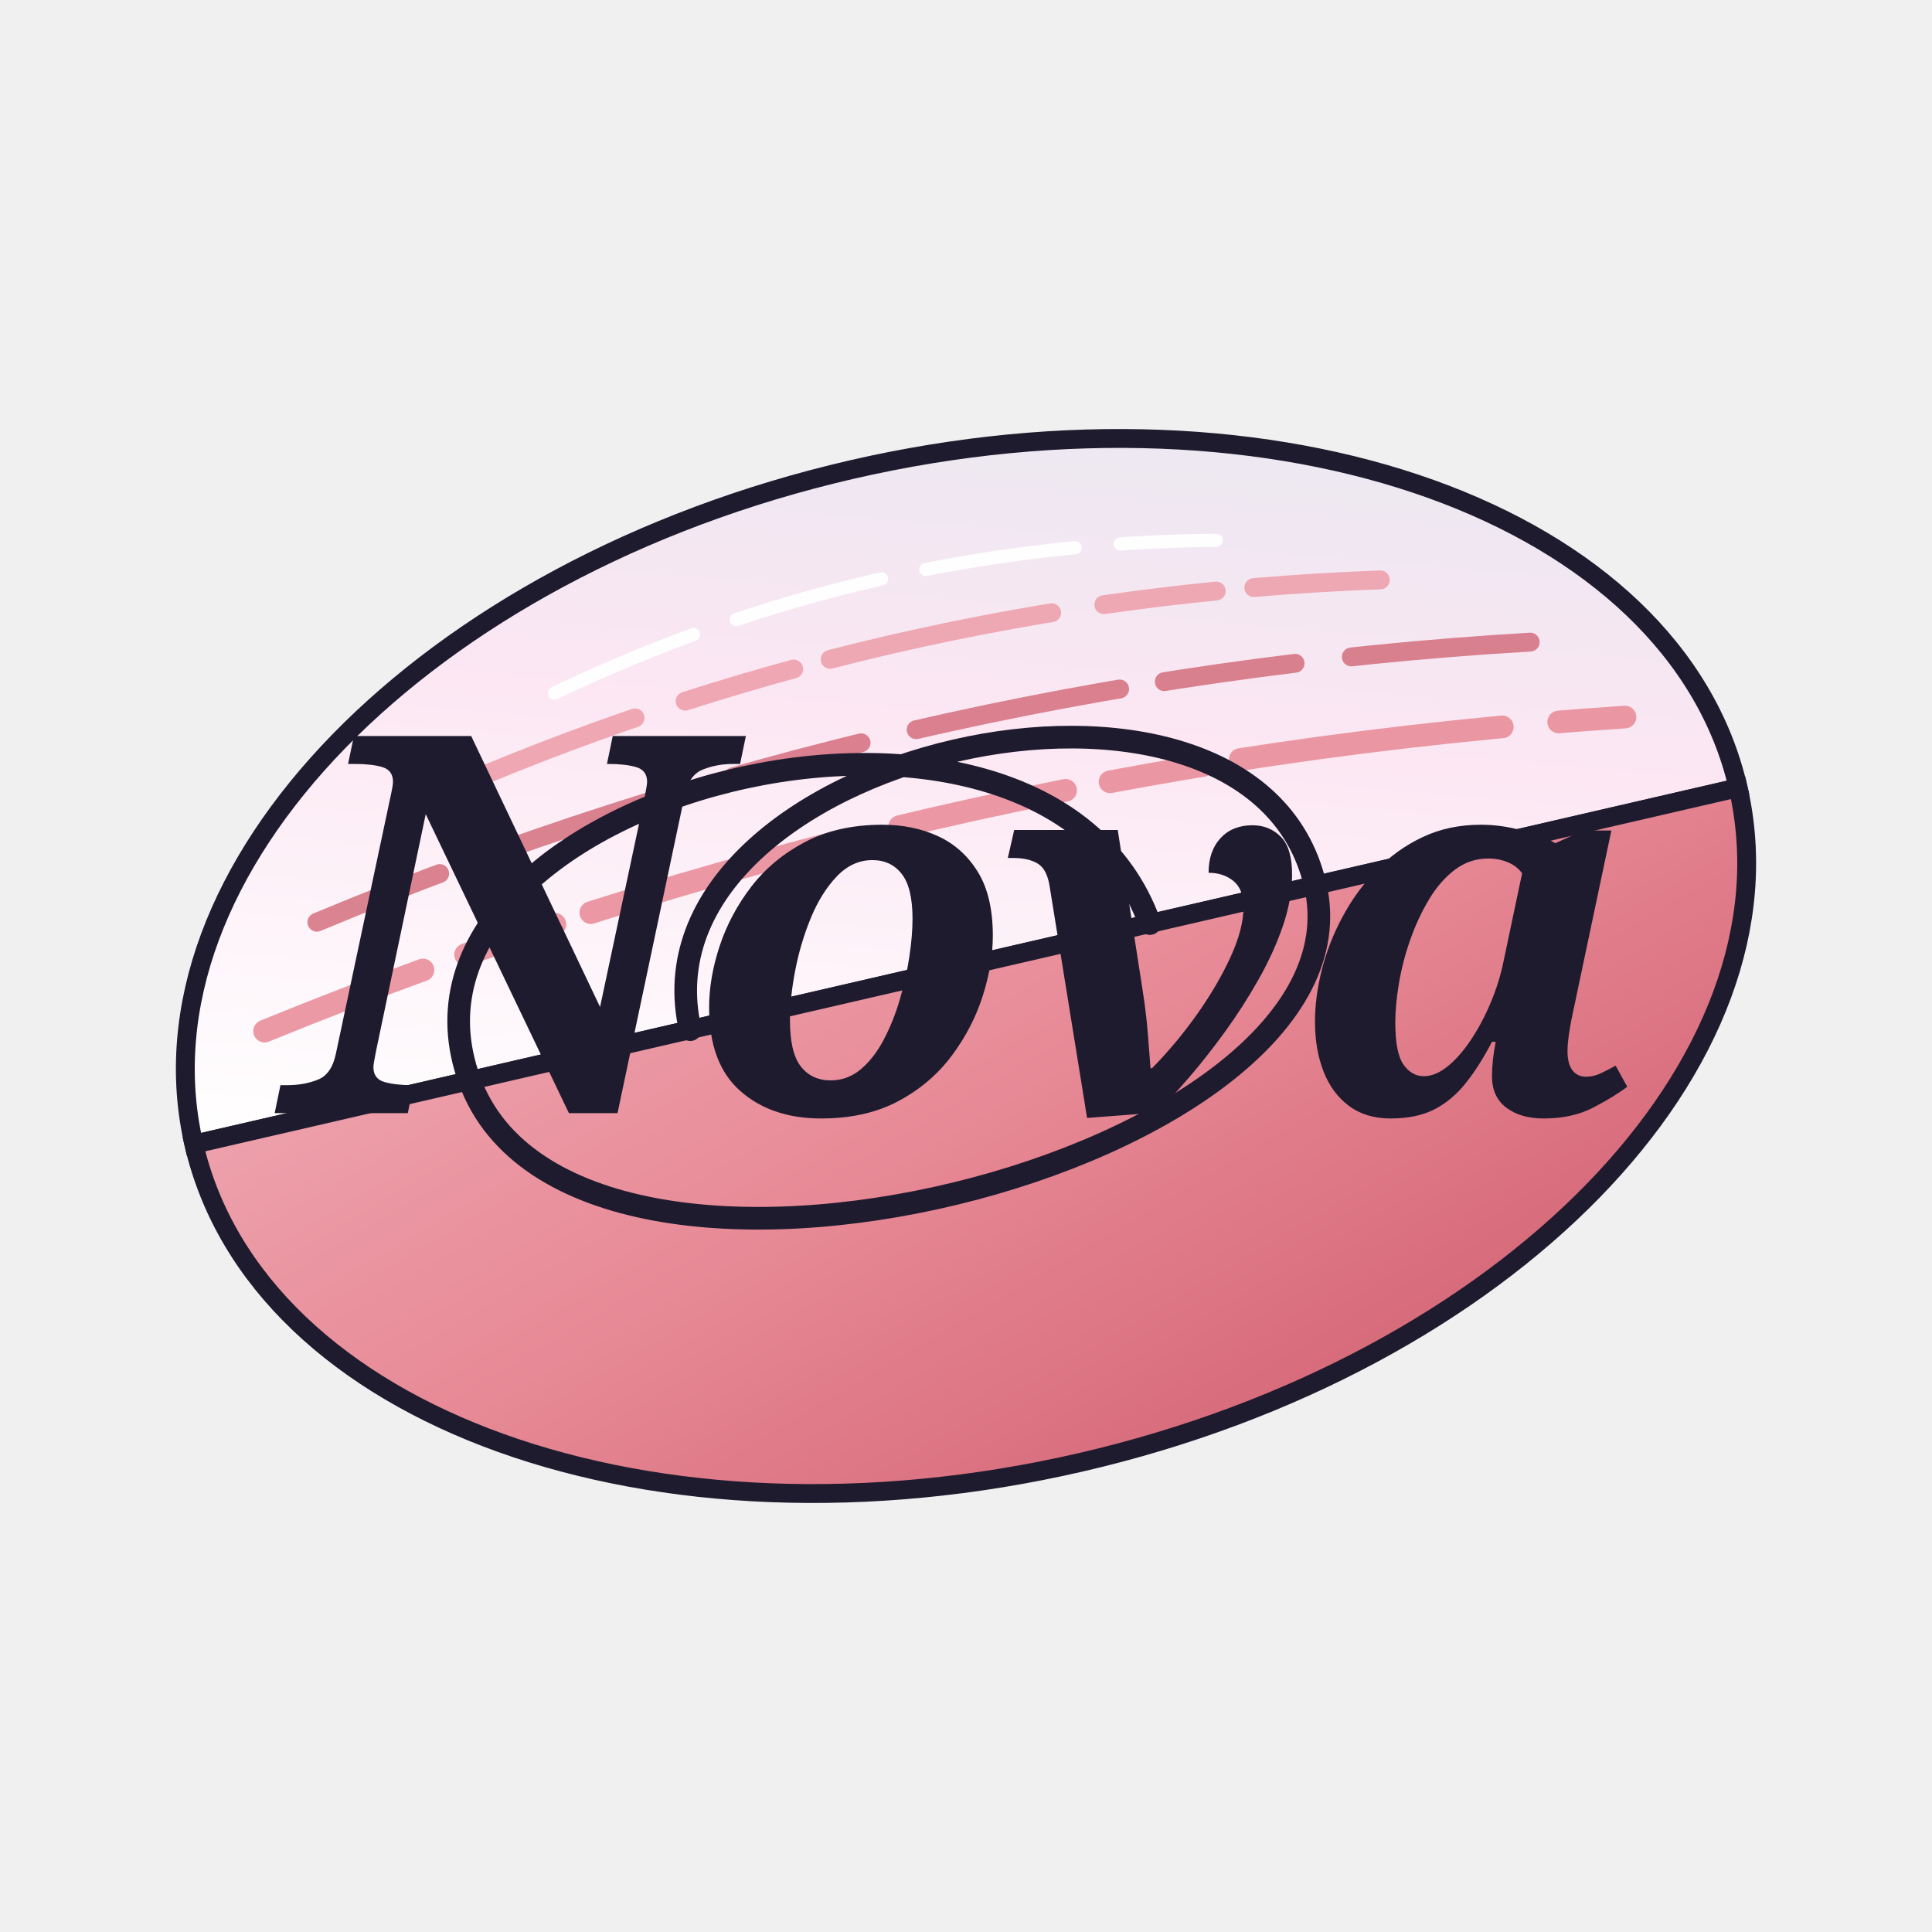
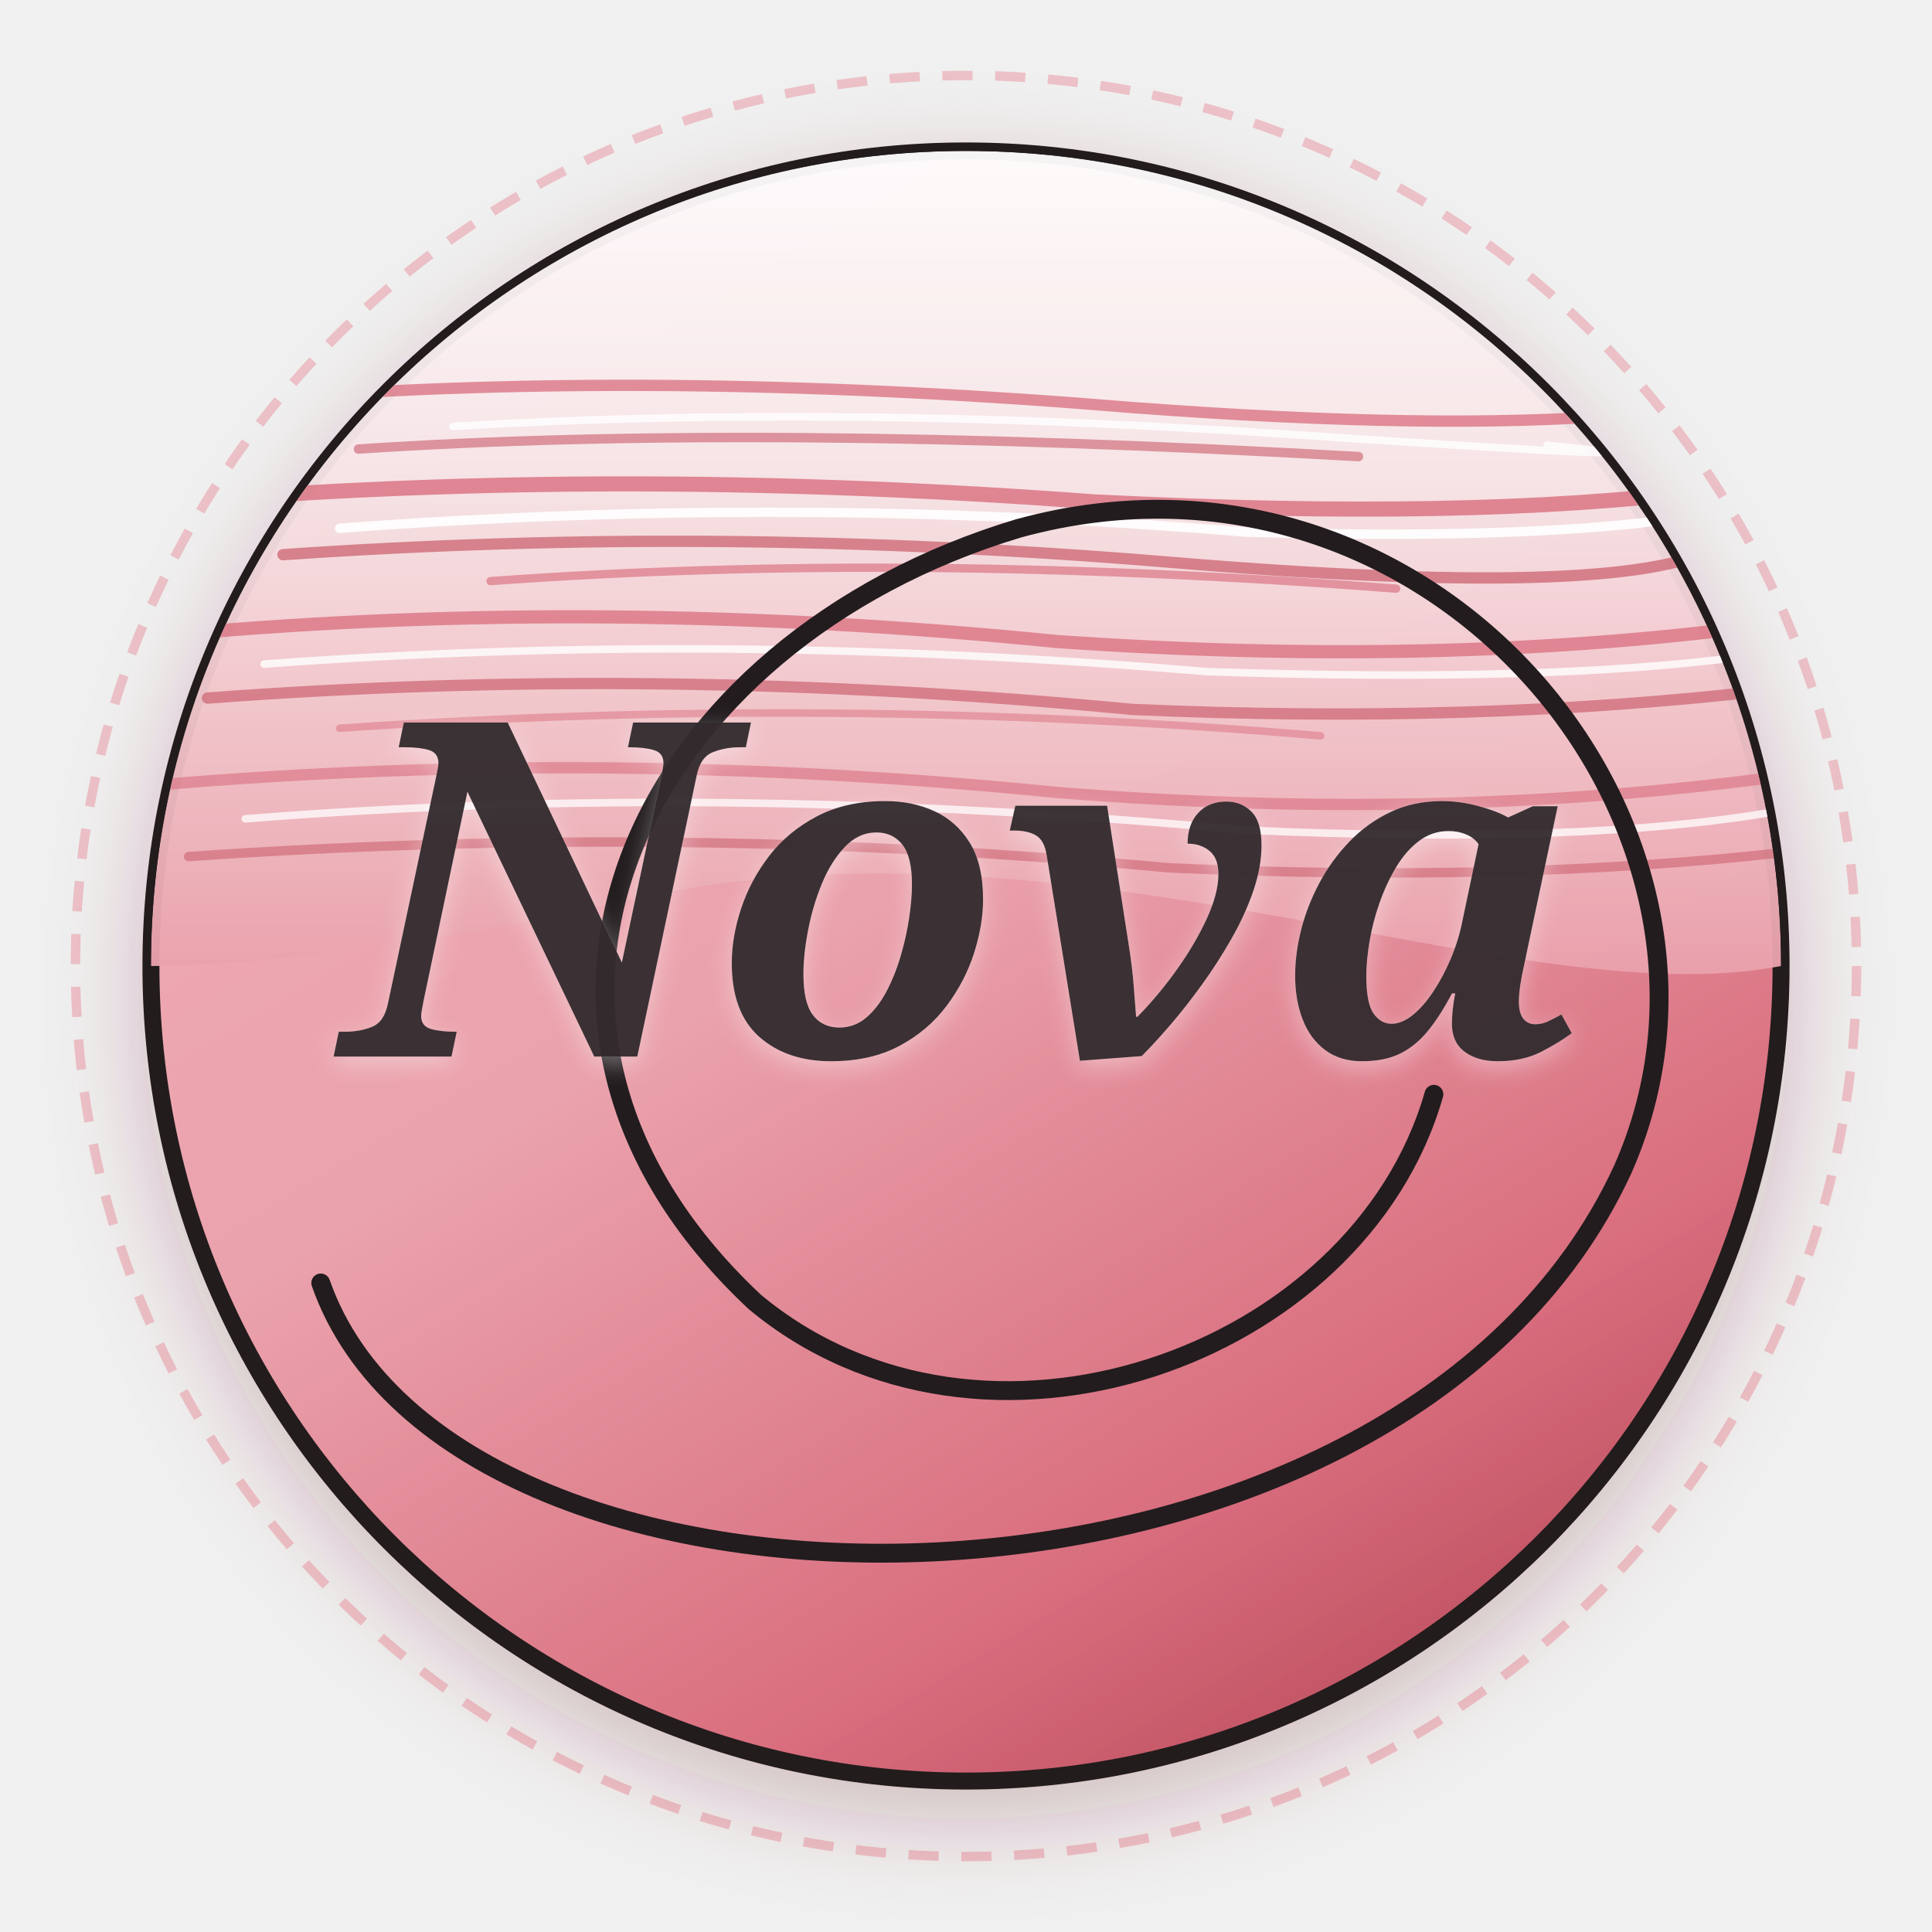
- <svg xmlns="http://www.w3.org/2000/svg" viewBox="0 0 512 512" width="100%" height="100%">
+ <svg xmlns="http://www.w3.org/2000/svg" viewBox="0 0 512 512" width="512" height="512">
  <defs>
-     <linearGradient id="iconPlanetGrad" x1="0%" y1="0%" x2="100%" y2="100%">
-       <stop offset="0%" stop-color="#EDA1AC" />
-       <stop offset="40%" stop-color="#E78895" />
-       <stop offset="100%" stop-color="#CF5D6E" />
+     <linearGradient id="planetGrad" x1="0.2" y1="0.0" x2="0.8" y2="1.0">
+       <stop offset="0%" stop-color="#F2AFB8" />
+       <stop offset="45%" stop-color="#EAA2AC" />
+       <stop offset="80%" stop-color="#D96E7E" />
+       <stop offset="100%" stop-color="#B84959" />
    </linearGradient>
-     <linearGradient id="iconSkyGrad" x1="0%" y1="100%" x2="100%" y2="0%">
+     <linearGradient id="skyGrad" x1="0" y1="0" x2="0" y2="1">
      <stop offset="0%" stop-color="#FFFFFF" />
-       <stop offset="50%" stop-color="#FCE7F3" />
-       <stop offset="100%" stop-color="#E2E8F0" />
+       <stop offset="40%" stop-color="#F7E6E8" />
+       <stop offset="100%" stop-color="#EAA2AC" />
    </linearGradient>
+     <clipPath id="planetClip">
+       <circle cx="256" cy="256" r="216" />
+     </clipPath>
+     <filter id="planetShadow" x="-15%" y="-15%" width="130%" height="130%">
+       <feDropShadow dx="0" dy="8" stdDeviation="12" flood-color="#7A2433" flood-opacity="0.25" />
+     </filter>
+     <filter id="textGlow" x="-20%" y="-20%" width="140%" height="140%">
+       <feDropShadow dx="0" dy="2" stdDeviation="3" flood-color="#FFFFFF" flood-opacity="0.6" />
+     </filter>
  </defs>
-   <g transform="rotate(-13 256 256) translate(-44 46)">
-     <path d="M 90 210 A 210 135 0 0 1 510 210 Z" fill="url(#iconSkyGrad)" stroke="#1E1B2E" stroke-width="5" />
-     <path d="M 115 185 Q 300 155 485 185" stroke="#E78895" stroke-width="6" stroke-dasharray="45 12 25 10 70 15" fill="none" stroke-linecap="round" opacity="0.85" />
-     <path d="M 135 160 Q 300 132 465 160" stroke="#CF5D6E" stroke-width="5" stroke-dasharray="35 15 55 12" fill="none" stroke-linecap="round" opacity="0.75" />
-     <path d="M 170 135 Q 300 110 430 135" stroke="#EDA1AC" stroke-width="5" stroke-dasharray="60 14 30 10" fill="none" stroke-linecap="round" opacity="0.9" />
-     <path d="M 210 115 Q 300 95 390 115" stroke="#FFFFFF" stroke-width="3.5" stroke-dasharray="40 12" fill="none" stroke-linecap="round" opacity="0.95" />
-     <path d="M 90 210 A 210 135 0 0 0 510 210 Z" fill="url(#iconPlanetGrad)" stroke="#1E1B2E" stroke-width="5" />
-     <path d="M 225 210 C 225 135 395 135 395 210 C 395 285 175 290 165 210 C 155 130 340 125 350 210" fill="none" stroke="#1E1B2E" stroke-width="6" stroke-linecap="round" />
+   <circle cx="256" cy="256" r="236" fill="none" stroke="#EAA2AC" stroke-width="2.5" stroke-dasharray="8 6" opacity="0.6" />
+   <g filter="url(#planetShadow)">
+     <circle cx="256" cy="256" r="216" fill="url(#planetGrad)" stroke="#221C1E" stroke-width="4.5" />
+     <g clip-path="url(#planetClip)">
+       <path d="M 40,256 C 40,136 136,40 256,40 C 376,40 472,136 472,256 C 400,270 280,210 160,240 C 90,255 50,256 40,256 Z" fill="url(#skyGrad)" opacity="0.95" />
+       <path d="M 80,105 Q 180,98 300,108 Q 380,114 430,110" stroke="#D96E7E" stroke-width="3" stroke-linecap="round" fill="none" opacity="0.75" />
+       <path d="M 120,113 Q 220,107 340,115 T 410,118" stroke="#FFFFFF" stroke-width="2" stroke-linecap="round" fill="none" opacity="0.8" />
+       <path d="M 95,119 Q 200,112 360,121" stroke="#C95B6A" stroke-width="2.5" stroke-linecap="round" fill="none" opacity="0.6" />
+       <path d="M 60,132 Q 170,124 290,133 Q 390,138 452,130" stroke="#D96E7E" stroke-width="4" stroke-linecap="round" fill="none" opacity="0.8" />
+       <path d="M 90,140 Q 210,131 330,141 Q 400,143 440,138" stroke="#FFFFFF" stroke-width="2.5" stroke-linecap="round" fill="none" opacity="0.9" />
+       <path d="M 75,147 Q 190,139 310,149 T 455,145" stroke="#C95B6A" stroke-width="3" stroke-linecap="round" fill="none" opacity="0.7" />
+       <path d="M 130,154 Q 240,146 370,156" stroke="#D96E7E" stroke-width="2.2" stroke-linecap="round" fill="none" opacity="0.65" />
+       <path d="M 48,168 Q 160,158 280,170 Q 380,177 465,166" stroke="#D96E7E" stroke-width="3.5" stroke-linecap="round" fill="none" opacity="0.75" />
+       <path d="M 70,176 Q 190,167 320,178 Q 410,181 462,174" stroke="#FFFFFF" stroke-width="2" stroke-linecap="round" fill="none" opacity="0.8" />
+       <path d="M 55,185 Q 175,176 300,188 Q 390,192 468,183" stroke="#C95B6A" stroke-width="3" stroke-linecap="round" fill="none" opacity="0.65" />
+       <path d="M 90,193 Q 220,184 350,195" stroke="#D96E7E" stroke-width="2" stroke-linecap="round" fill="none" opacity="0.5" />
+       <path d="M 42,208 Q 160,198 280,210 Q 380,218 470,206" stroke="#D96E7E" stroke-width="3" stroke-linecap="round" fill="none" opacity="0.6" />
+       <path d="M 65,217 Q 190,207 330,220 Q 420,224 471,215" stroke="#FFFFFF" stroke-width="2" stroke-linecap="round" fill="none" opacity="0.75" />
+       <path d="M 50,227 Q 180,218 310,230 Q 400,234 472,226" stroke="#C95B6A" stroke-width="2.5" stroke-linecap="round" fill="none" opacity="0.55" />
+     </g>
  </g>
-   <text x="256" y="295" font-family="'Georgia', 'Playfair Display', serif" font-size="140" font-style="italic" font-weight="bold" fill="#1E1B2E" text-anchor="middle" letter-spacing="-4">Nova</text>
+   <path d="M 85,340 C 120,440 370,440 430,310 C 470,220 380,110 270,140 C 170,170 120,270 200,345 C 260,395 360,360 380,290" fill="none" stroke="#221C1E" stroke-width="5" stroke-linecap="round" stroke-linejoin="round" />
+   <g id="wordmark" transform="translate(256, 280)">
+     <text x="0" y="0" text-anchor="middle" font-family="'Playfair Display', 'Noto Serif', 'Nimbus Roman', 'Baskerville', 'Georgia', 'Times New Roman', serif" font-size="124" font-style="italic" font-weight="bold" fill="#FFFFFF" opacity="0.6" filter="url(#textGlow)">Nova</text>
+     <text x="0" y="0" text-anchor="middle" font-family="'Playfair Display', 'Noto Serif', 'Nimbus Roman', 'Baskerville', 'Georgia', 'Times New Roman', serif" font-size="124" font-style="italic" font-weight="bold" fill="#221A1D" opacity="0.88">Nova</text>
+   </g>
</svg>
